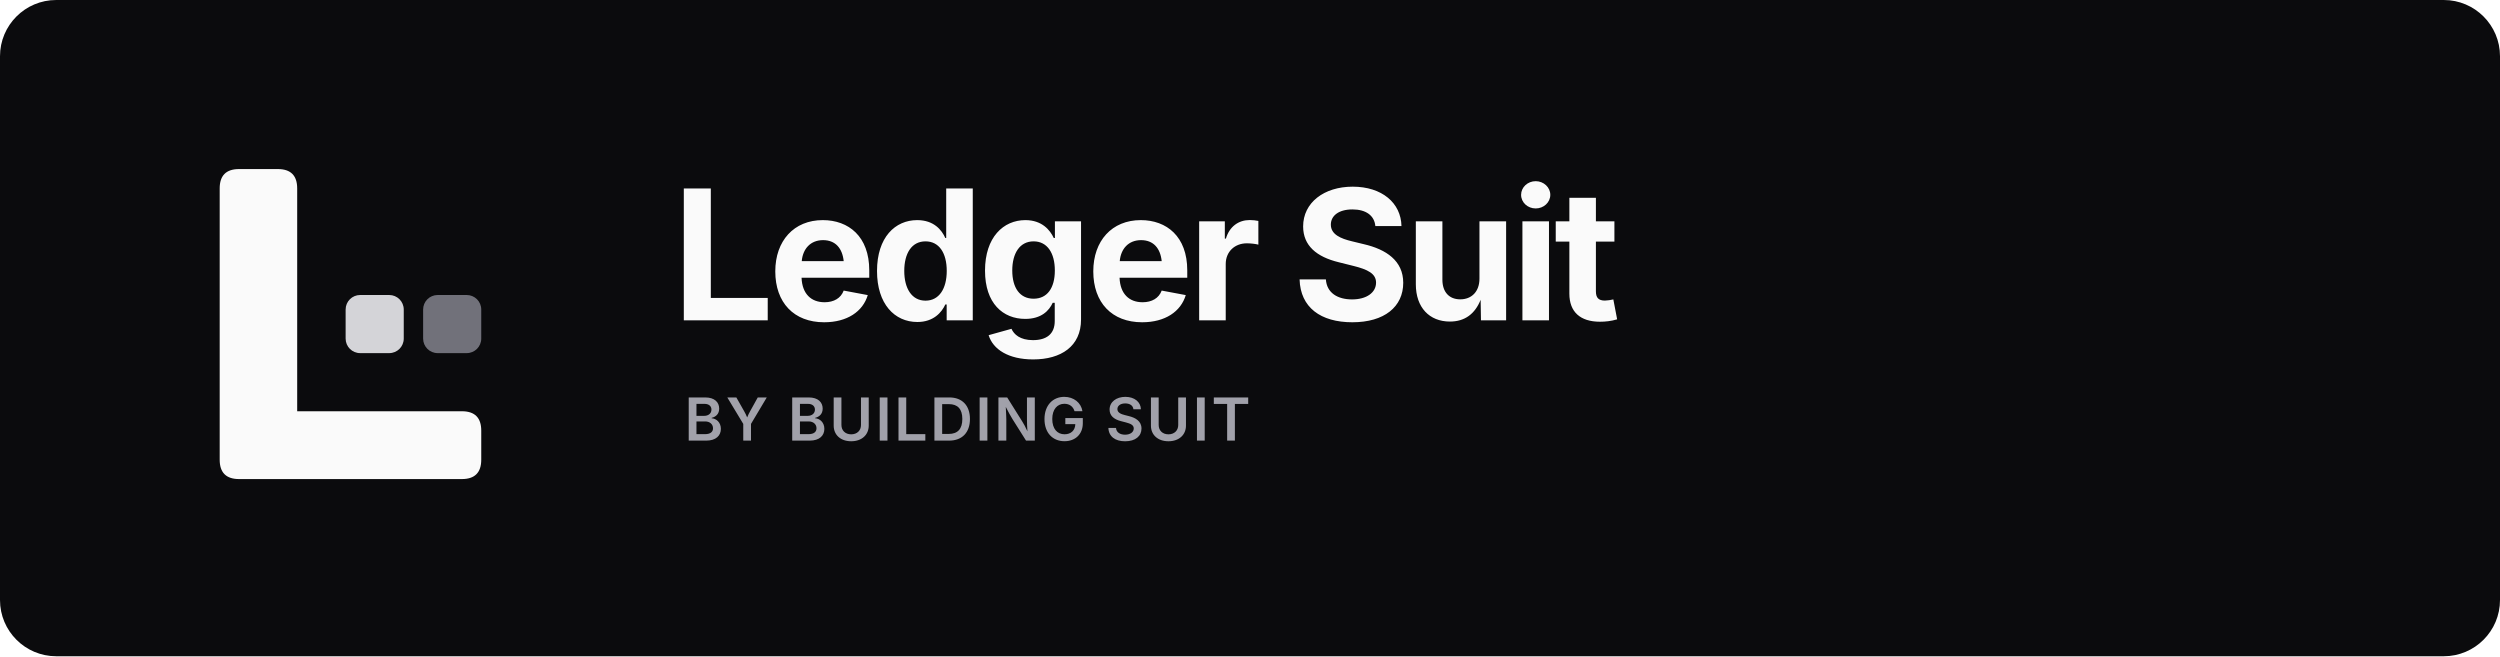
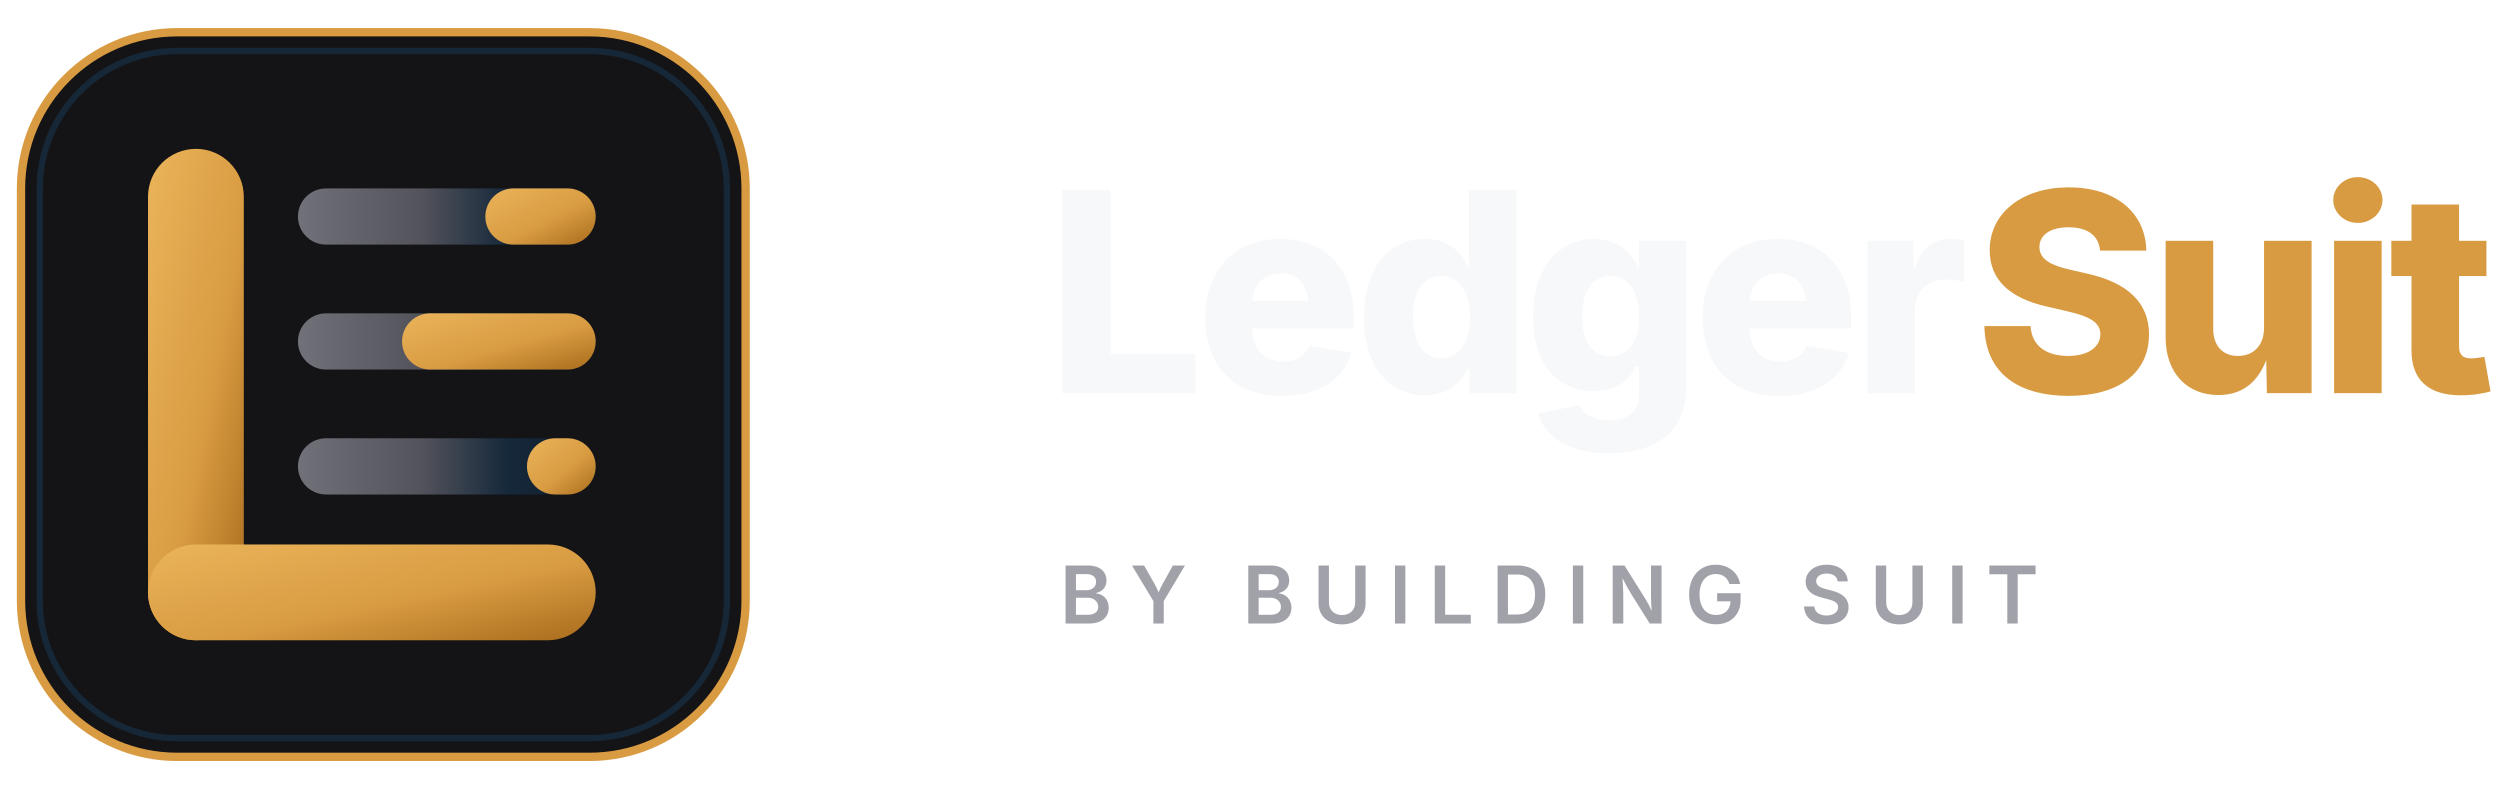
- <svg xmlns="http://www.w3.org/2000/svg" width="1600" height="420" viewBox="0 0 1600 420">
-   <rect width="1600" height="420" rx="36" fill="#0B0B0D" />
-   <g transform="translate(60 40) scale(3.1)">
-     <path fill="#FAFAFA" d="M30 22h8q4 0 4 4v46h34q4 0 4 4v6q0 4-4 4H30q-4 0-4-4V26q0-4 4-4Z" />
-     <rect x="52" y="48" width="12" height="12" rx="3" fill="#D4D4D8" />
-     <rect x="68" y="48" width="12" height="12" rx="3" fill="#71717A" />
+ <svg xmlns="http://www.w3.org/2000/svg" viewBox="147.6 122.523 1128.6 360.36" style="max-height: 500px" width="1128.6" height="360.36">
+   <defs>
+     <linearGradient y2="100%" x2="100%" y1="0%" x1="0%" id="gold">
+       <stop stop-color="#EBB45A" offset="0%" />
+       <stop stop-color="#D89B42" offset="58%" />
+       <stop stop-color="#A86C1C" offset="100%" />
+     </linearGradient>
+     <linearGradient y2="0%" x2="100%" y1="0%" x1="0%" id="ledgerRow">
+       <stop stop-color="#71717A" offset="0%" />
+       <stop stop-color="#52525B" offset="42%" />
+       <stop stop-color="#16293B" offset="70%" />
+       <stop stop-color="#0D1B28" offset="100%" />
+     </linearGradient>
+     <linearGradient y2="100%" x2="100%" y1="0%" x1="0%" id="navy">
+       <stop stop-color="#16293B" offset="0%" />
+       <stop stop-color="#0D1B28" offset="100%" />
+     </linearGradient>
+   </defs>
+   <g transform="translate(80,60) scale(0.47)">
+     <rect stroke-width="8" stroke="#D89B42" fill="#141416" rx="150" height="696" width="696" y="164" x="164" />
+     <rect opacity="0.9" stroke-width="6" stroke="#16293B" fill="none" rx="132" height="660" width="660" y="182" x="182" />
+     <rect fill="url(#gold)" rx="46" height="472" width="92" y="276" x="286" />
+     <rect fill="url(#gold)" rx="46" height="92" width="430" y="656" x="286" />
+     <rect fill="url(#ledgerRow)" rx="27" height="54" width="286" y="314" x="430" />
+     <rect fill="url(#ledgerRow)" rx="27" height="54" width="286" y="434" x="430" />
+     <rect fill="url(#ledgerRow)" rx="27" height="54" width="286" y="554" x="430" />
+     <rect fill="url(#gold)" rx="27" height="54" width="106" y="314" x="610" />
+     <rect fill="url(#gold)" rx="27" height="54" width="186" y="434" x="530" />
+     <rect fill="url(#gold)" rx="27" height="54" width="66" y="554" x="650" />
  </g>
-   <text x="430" y="205" fill="#FAFAFA" font-family="Manrope, Inter, Arial, sans-serif" font-size="116" font-weight="750" letter-spacing="-4">Ledger Suit</text>
-   <text x="438" y="282" fill="#A1A1AA" font-family="Manrope, Inter, Arial, sans-serif" font-size="38" font-weight="600" letter-spacing="1.5">BY BUILDING SUIT</text>
+   <text letter-spacing="-4" font-weight="800" font-size="126" font-family="Manrope Variable, Manrope, Inter, Arial, sans-serif" fill="#F7F8FA" y="300" x="620">Ledger</text>
+   <text letter-spacing="-4" font-weight="800" font-size="126" font-family="Manrope Variable, Manrope, Inter, Arial, sans-serif" fill="#D89B42" y="300" x="1039">Suit</text>
+   <text letter-spacing="8" font-weight="600" font-size="36" font-family="Manrope Variable, Manrope, Inter, Arial, sans-serif" fill="#A1A1AA" y="404" x="626">BY BUILDING SUIT</text>
</svg>
